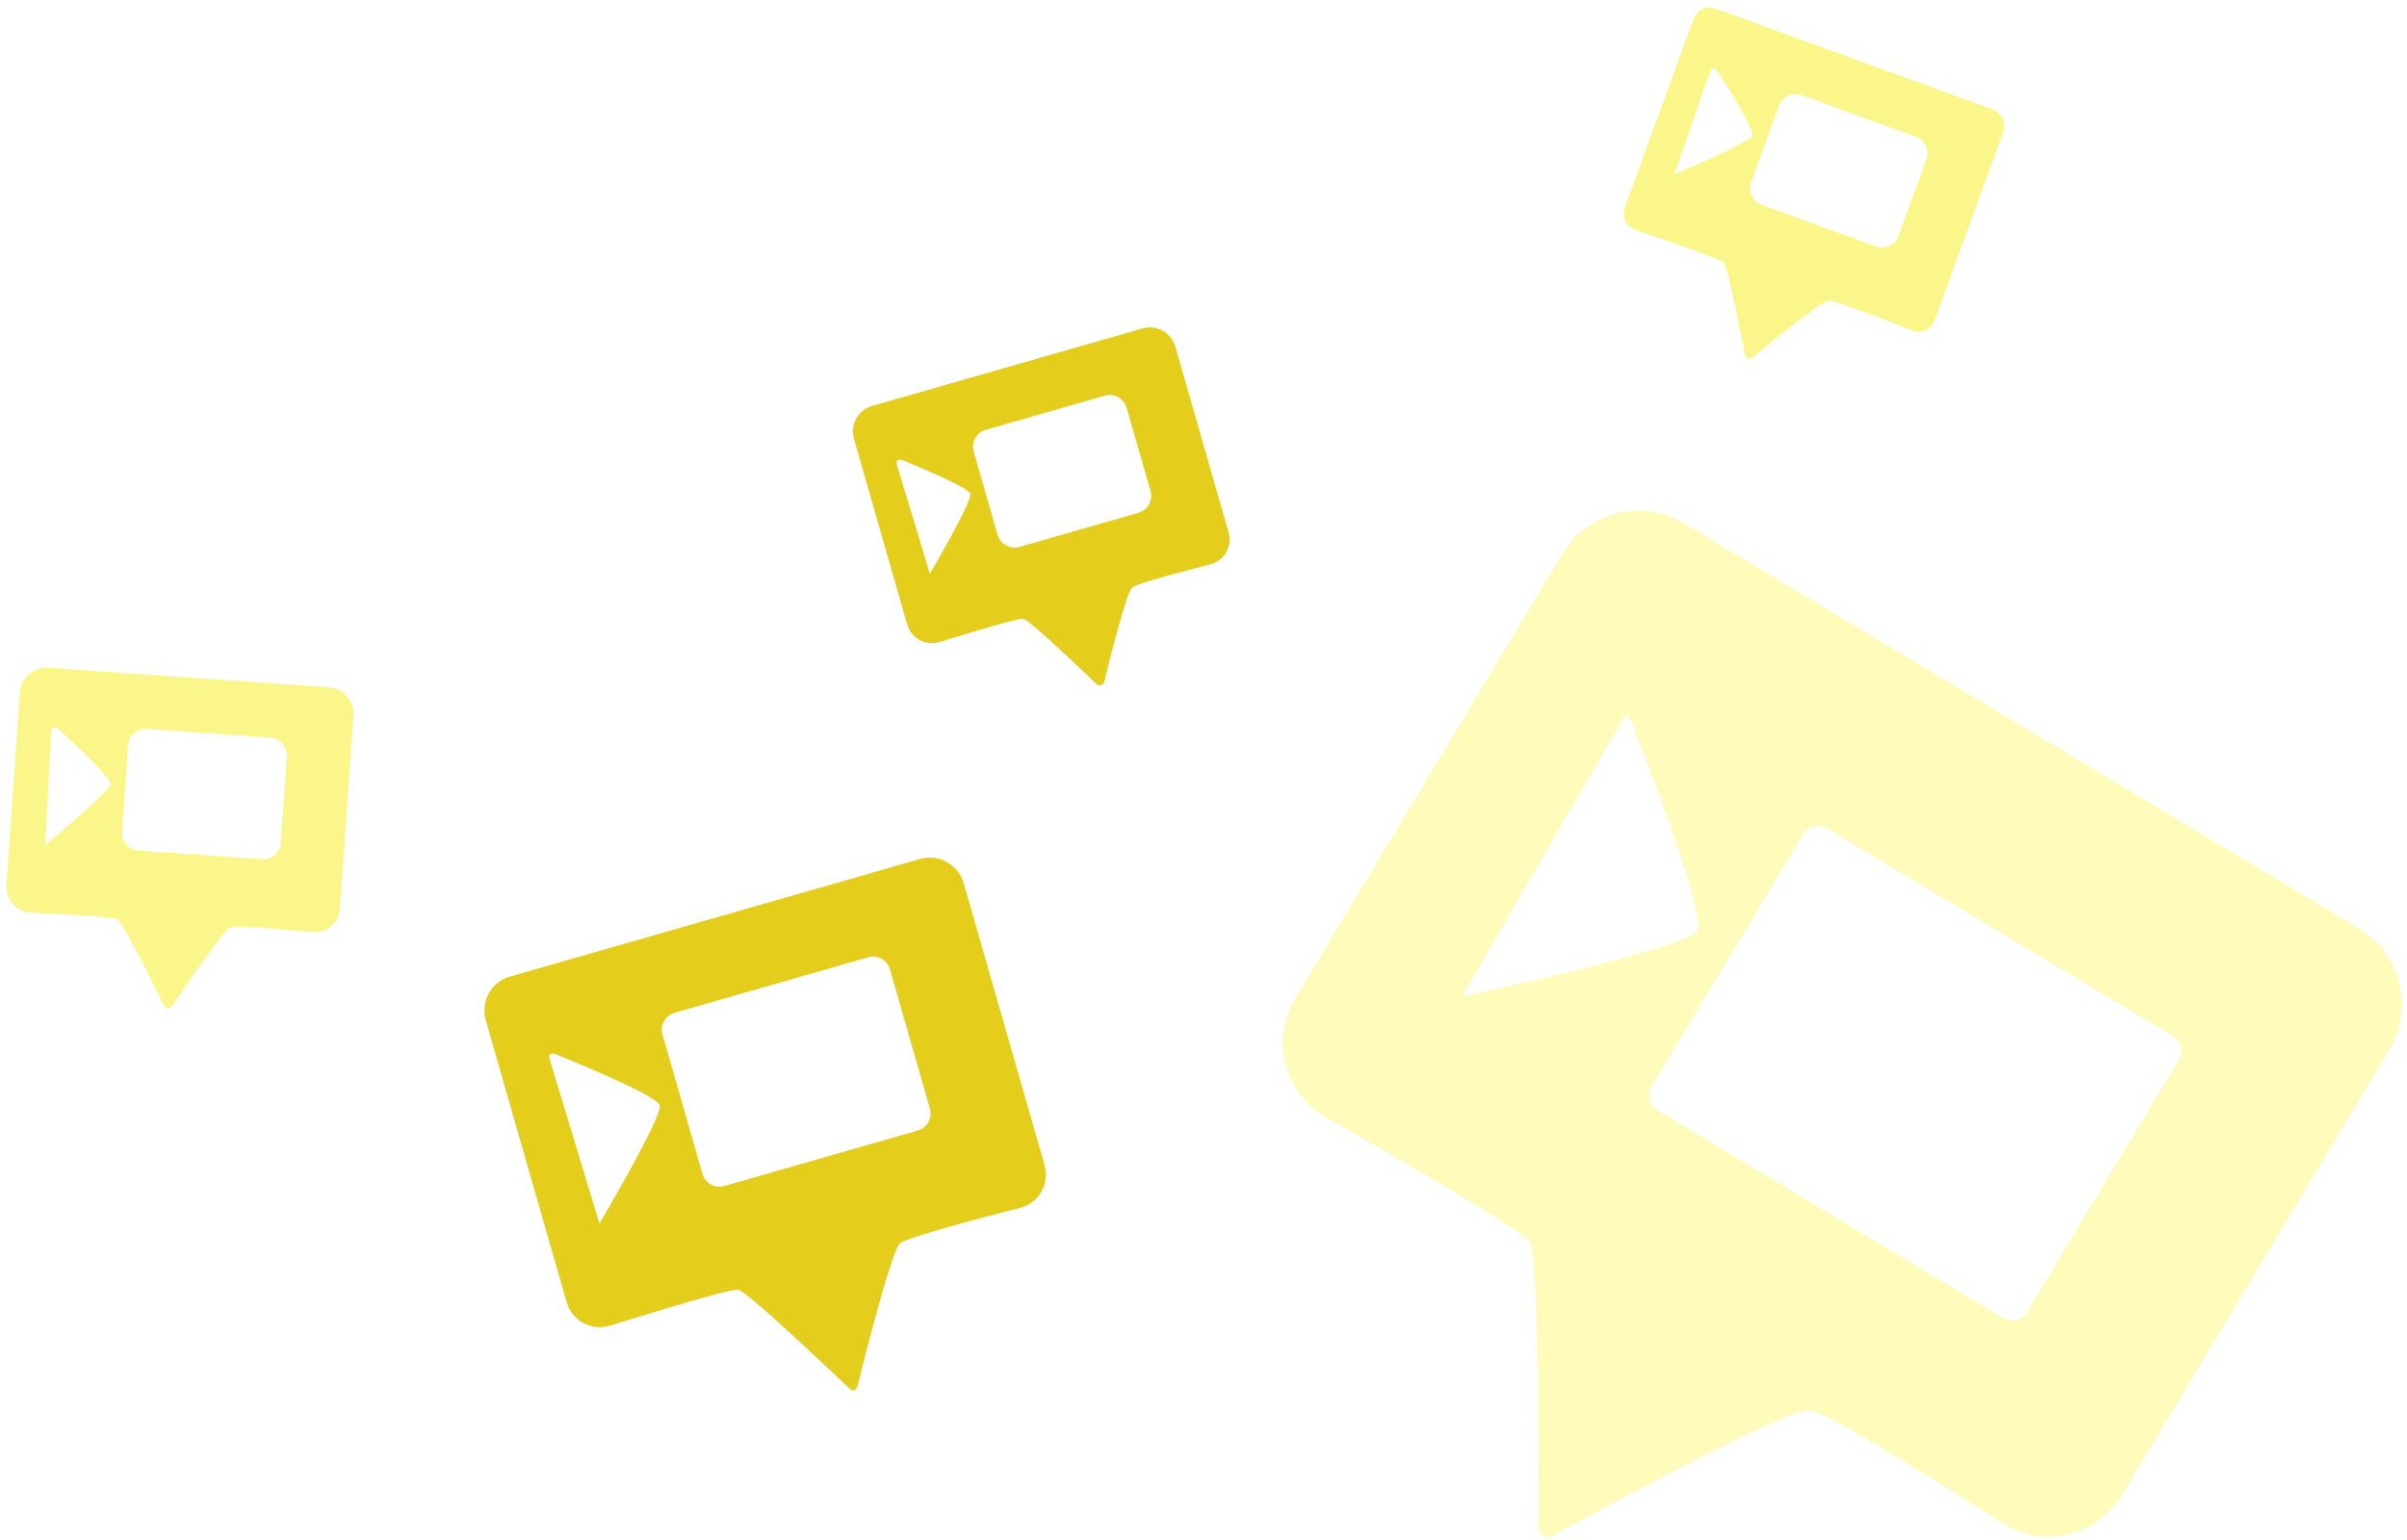
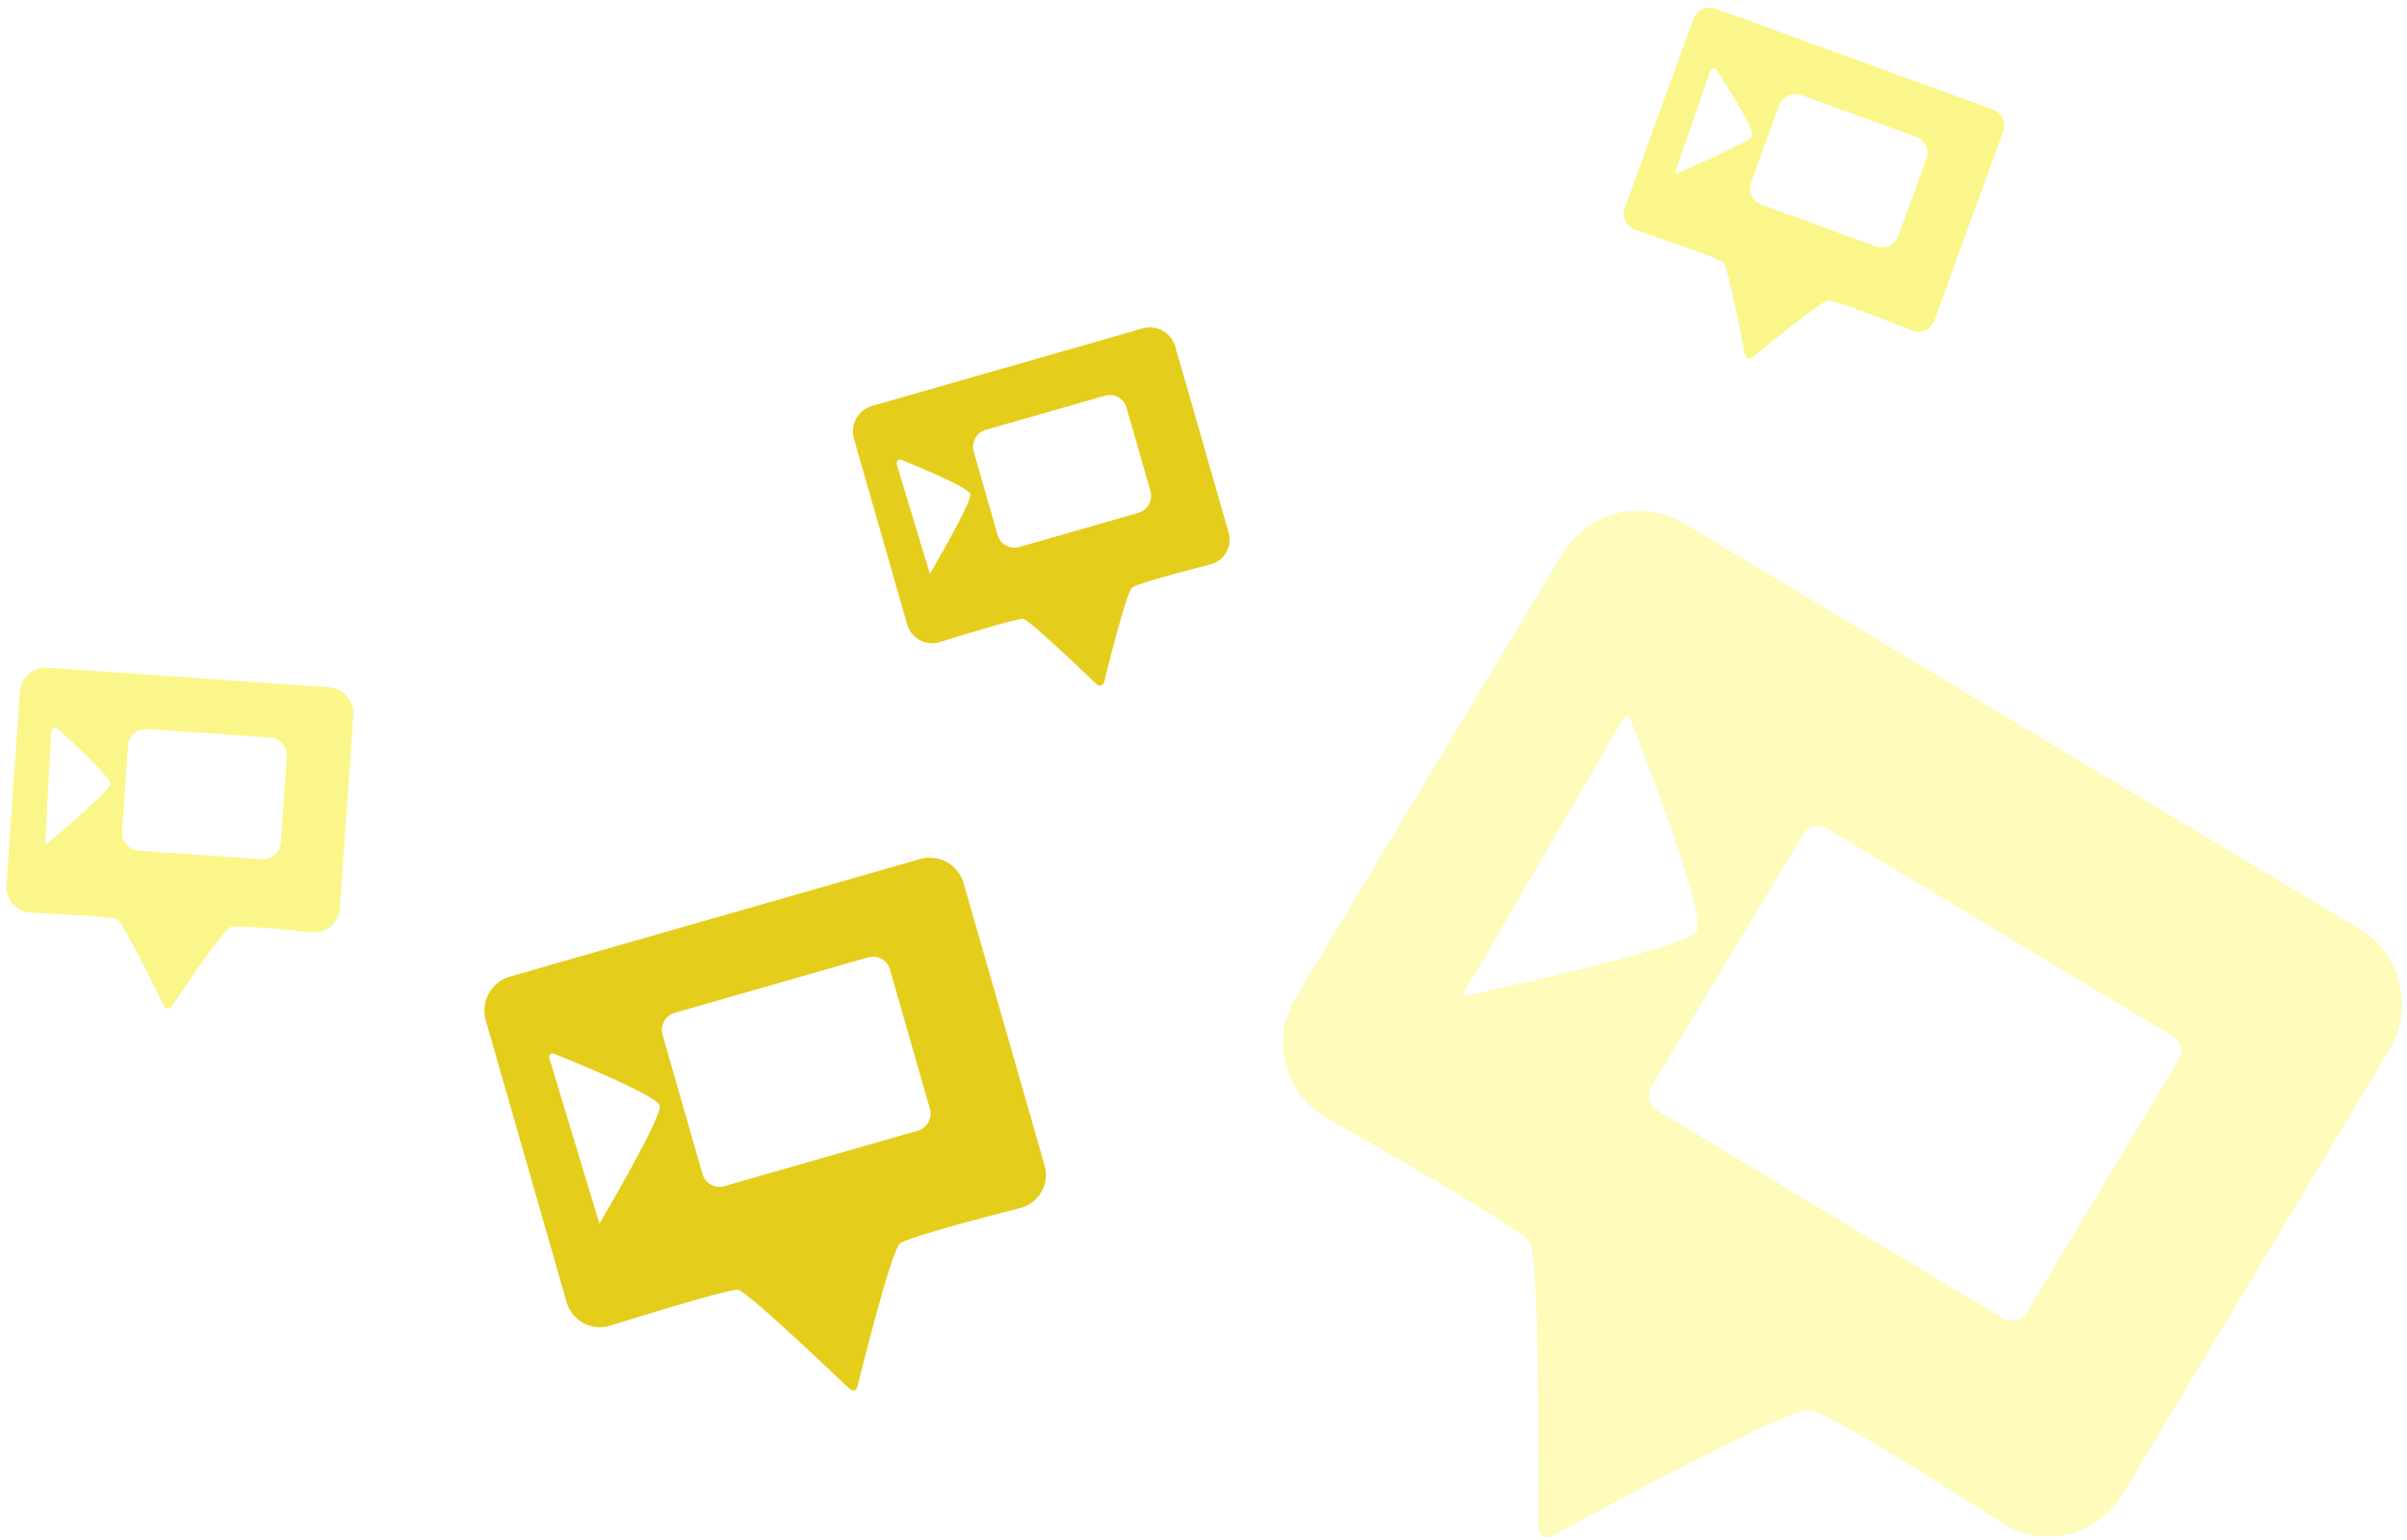
- <svg xmlns="http://www.w3.org/2000/svg" viewBox="0 0 272 174" id="svg3354" version="1.1">
-   <defs id="defs3366" />
-   <g id="g3356" transform="matrix(-1,0,0,1,272.1476,0)" style="fill:none;fill-rule:evenodd">
-     <path d="M 2.15,118.697 C -0.695,113.965 0.836,107.823 5.58,104.973 L 81.834,59.155 c 4.738,-2.847 10.886,-1.314 13.728,3.415 l 30.195,50.253 c 2.844,4.733 1.258,10.79 -3.526,13.542 0,0 -21.693,12.276 -22.928,14.017 -1.234,1.742 -0.99,32.135 -0.99,32.135 0.005,1.095 -0.772,1.553 -1.744,1.022 0,0 -26.312,-14.516 -28.92,-14.138 -2.606,0.377 -21.745,12.765 -21.745,12.765 -4.644,2.957 -10.717,1.513 -13.558,-3.216 L 2.15,118.698 Z m 23.808,1.154 c -0.57,-0.946 -0.256,-2.178 0.687,-2.745 l 39.026,-23.45 c 0.95,-0.57 2.182,-0.258 2.748,0.683 l 17.093,28.448 c 0.57,0.946 0.258,2.178 -0.686,2.745 L 45.8,148.982 c -0.95,0.57 -2.18,0.26 -2.747,-0.682 L 25.96,119.85 Z M 87.885,81.348 c 0.2,-0.512 0.587,-0.542 0.864,-0.065 l 18.202,31.36 c 0,0 -25.36,-5.396 -26.562,-7.395 -1.2,-2 7.495,-23.9 7.495,-23.9 z" id="path3358" style="fill:#fefbbb" />
-     <path d="m 45.787,14.93 c -0.378,-1.04 0.163,-2.19 1.197,-2.567 L 78.226,0.993 c 1.04,-0.38 2.185,0.148 2.567,1.197 l 7.746,21.28 c 0.377,1.04 -0.17,2.17 -1.22,2.53 0,0 -9.41,3.16 -9.94,3.663 -0.528,0.5 -2.396,10.345 -2.396,10.345 -0.103,0.532 -0.526,0.68 -0.965,0.32 0,0 -7.603,-6.307 -8.502,-6.348 -0.898,-0.04 -9.47,3.39 -9.47,3.39 -1.01,0.4 -2.133,-0.11 -2.515,-1.16 L 45.785,14.93 Z m 8.673,3.096 c -0.38,-1.04 0.163,-2.193 1.193,-2.567 l 12.9,-4.697 c 1.038,-0.378 2.183,0.15 2.565,1.2 l 3.143,8.634 c 0.38,1.04 -0.163,2.193 -1.192,2.567 l -12.9,4.696 c -1.04,0.378 -2.183,-0.15 -2.566,-1.2 l -3.142,-8.634 z m 23.6,-9.973 c 0.295,-0.462 0.678,-0.422 0.86,0.102 l 4.006,11.553 c 0,0 -8.523,-3.578 -8.806,-4.356 -0.283,-0.777 3.94,-7.3 3.94,-7.3 z m 154.15,72.845 c -0.116,-1.655 1.13,-3.09 2.78,-3.206 l 31.71,-2.218 c 1.652,-0.115 3.084,1.13 3.2,2.788 l 1.52,21.763 c 0.117,1.655 -1.136,3.06 -2.786,3.142 0,0 -9.1,0.397 -9.755,0.747 -0.656,0.35 -5.228,9.716 -5.228,9.716 -0.238,0.483 -0.685,0.495 -0.99,0.04 0,0 -5.69,-8.562 -6.554,-8.863 -0.865,-0.3 -9.21,0.564 -9.21,0.564 -1.633,0.16 -3.05,-1.05 -3.167,-2.71 L 232.21,80.9 Z m 7.532,4.617 c -0.078,-1.104 0.75,-2.06 1.848,-2.138 l 13.96,-0.976 c 1.097,-0.076 2.05,0.764 2.127,1.86 l 0.682,9.747 c 0.076,1.104 -0.75,2.06 -1.85,2.138 l -13.96,0.976 c -1.097,0.078 -2.05,-0.762 -2.127,-1.858 l -0.68,-9.747 z m 25.812,-3.087 c 0.41,-0.372 0.765,-0.23 0.795,0.318 l 0.704,12.79 c 0,0 -7.322,-6.056 -7.383,-6.918 -0.06,-0.862 5.884,-6.19 5.884,-6.19 z" id="path3360" style="fill:#fbf689" />
-     <path d="m 139.33,39.187 c 0.457,-1.595 2.12,-2.518 3.708,-2.062 l 30.558,8.762 c 1.59,0.456 2.51,2.116 2.052,3.714 l -6.013,20.972 c -0.458,1.595 -2.115,2.486 -3.694,2 0,0 -8.686,-2.74 -9.42,-2.636 -0.736,0.105 -8.236,7.342 -8.236,7.342 -0.39,0.373 -0.813,0.23 -0.944,-0.3 0,0 -2.417,-9.992 -3.127,-10.57 -0.71,-0.58 -8.848,-2.62 -8.848,-2.62 -1.59,-0.41 -2.507,-2.033 -2.05,-3.63 l 6.015,-20.97 z m 5.5,6.914 c 0.304,-1.062 1.408,-1.68 2.466,-1.375 l 13.452,3.857 c 1.058,0.303 1.666,1.418 1.363,2.475 l -2.692,9.392 c -0.305,1.063 -1.41,1.68 -2.468,1.376 l -13.45,-3.858 c -1.06,-0.303 -1.668,-1.418 -1.365,-2.475 l 2.694,-9.392 z m 25.31,5.93 c 0.512,-0.21 0.798,0.044 0.638,0.57 l -3.713,12.26 c 0,0 -4.808,-8.195 -4.57,-9.026 0.238,-0.83 7.645,-3.805 7.645,-3.805 z m -6.898,47.814 c 0.61,-2.123 2.823,-3.352 4.944,-2.744 l 46.328,13.286 c 2.122,0.608 3.347,2.826 2.74,4.947 l -9.134,31.85 c -0.61,2.124 -2.82,3.31 -4.925,2.66 0,0 -13.36,-4.208 -14.45,-4.055 -1.094,0.153 -12.56,11.158 -12.56,11.158 -0.393,0.376 -0.818,0.245 -0.95,-0.29 0,0 -3.736,-15.258 -4.793,-16.116 -1.057,-0.857 -13.584,-4.007 -13.584,-4.007 -2.127,-0.548 -3.357,-2.717 -2.75,-4.837 l 9.134,-31.85 z m 8.336,9.73 c 0.303,-1.057 1.404,-1.668 2.48,-1.36 l 21.84,6.263 c 1.066,0.306 1.682,1.42 1.382,2.467 l -4.517,15.753 c -0.303,1.056 -1.404,1.667 -2.48,1.36 l -21.84,-6.263 c -1.066,-0.306 -1.682,-1.42 -1.382,-2.467 l 4.518,-15.753 z m 37.835,9.57 c 0.504,-0.204 0.783,0.057 0.623,0.586 l -5.627,18.576 c 0,0 -7.17,-12.133 -6.816,-13.36 0.352,-1.23 11.82,-5.8 11.82,-5.8 z" id="path3362" style="fill:#e5cd1b" />
+ <svg xmlns="http://www.w3.org/2000/svg" viewBox="0 0 272 174">
+   <g fill="none" fill-rule="evenodd">
+     <path d="M269.998 118.697c2.845-4.732 1.314-10.874-3.43-13.724l-76.254-45.818c-4.738-2.847-10.886-1.314-13.728 3.415l-30.195 50.253c-2.84 4.733-1.25 10.79 3.53 13.542 0 0 21.7 12.276 22.93 14.017 1.24 1.742.99 32.135.99 32.135 0 1.095.77 1.553 1.75 1.022 0 0 26.31-14.52 28.92-14.14 2.61.37 21.75 12.76 21.75 12.76 4.647 2.95 10.72 1.51 13.56-3.22L270 118.69zm-23.808 1.154c.57-.94.256-2.17-.687-2.74l-39.026-23.45c-.95-.57-2.182-.26-2.748.69l-17.1 28.45c-.57.95-.26 2.18.68 2.75L226.33 149c.95.57 2.18.26 2.747-.683l17.093-28.45zm-61.927-38.5c-.2-.51-.587-.54-.864-.06l-18.21 31.36s25.36-5.39 26.56-7.39c1.2-2-7.5-23.9-7.5-23.9z" fill="#fefbbb" />
+     <path d="M226.36 14.93c.38-1.04-.162-2.19-1.196-2.567L193.922.993c-1.04-.38-2.185.148-2.567 1.197l-7.746 21.28c-.38 1.04.17 2.17 1.22 2.53 0 0 9.41 3.16 9.94 3.663.52.5 2.39 10.345 2.39 10.345.1.532.52.68.96.32 0 0 7.6-6.307 8.5-6.348.9-.04 9.47 3.39 9.47 3.39 1.01.4 2.13-.11 2.51-1.16l7.743-21.28zm-8.672 3.096c.38-1.04-.163-2.193-1.193-2.567l-12.9-4.7c-1.038-.38-2.183.15-2.565 1.2l-3.143 8.63c-.38 1.04.163 2.19 1.192 2.56l12.9 4.69c1.04.377 2.18-.15 2.56-1.2l3.14-8.635zm-23.6-9.973c-.295-.462-.678-.422-.86.102l-4.006 11.553s8.523-3.578 8.806-4.356c.283-.777-3.94-7.3-3.94-7.3zM39.938 80.898c.116-1.655-1.13-3.09-2.78-3.206l-31.71-2.218c-1.652-.115-3.084 1.13-3.2 2.788l-1.52 21.763c-.117 1.655 1.136 3.06 2.786 3.142 0 0 9.1.397 9.755.747.65.35 5.22 9.716 5.22 9.716.24.483.68.495.99.04 0 0 5.69-8.562 6.55-8.863.86-.3 9.21.564 9.21.564 1.63.16 3.05-1.05 3.16-2.71l1.52-21.76zm-7.532 4.617c.078-1.104-.75-2.06-1.848-2.138l-13.96-.976c-1.097-.07-2.05.77-2.127 1.86l-.68 9.75c-.07 1.11.75 2.06 1.85 2.14l13.96.98c1.1.08 2.05-.76 2.13-1.86l.68-9.74zM6.594 82.428c-.41-.372-.765-.23-.795.318l-.71 12.79s7.32-6.056 7.38-6.918c.06-.862-5.89-6.19-5.89-6.19z" fill="#fbf689" />
+     <path d="M132.818 39.187c-.457-1.595-2.12-2.518-3.708-2.062l-30.558 8.762c-1.59.456-2.51 2.116-2.052 3.714l6.013 20.98c.458 1.6 2.115 2.49 3.694 2 0 0 8.686-2.74 9.42-2.63.736.11 8.236 7.34 8.236 7.34.39.38.813.23.944-.3 0 0 2.417-9.99 3.127-10.57.71-.58 8.848-2.62 8.848-2.62 1.59-.41 2.507-2.03 2.05-3.63l-6.015-20.97zm-5.5 6.914c-.304-1.06-1.408-1.68-2.466-1.37L111.4 48.59c-1.058.303-1.666 1.418-1.363 2.475l2.692 9.39c.3 1.064 1.41 1.68 2.46 1.377l13.45-3.86c1.06-.303 1.67-1.42 1.36-2.475l-2.69-9.397zm-25.31 5.93c-.512-.21-.798.05-.638.57l3.713 12.26s4.808-8.19 4.57-9.02c-.238-.83-7.645-3.8-7.645-3.8zm6.898 47.82c-.61-2.12-2.823-3.35-4.944-2.74l-46.328 13.28c-2.122.61-3.347 2.83-2.74 4.95l9.134 31.85c.61 2.13 2.82 3.31 4.925 2.66 0 0 13.36-4.21 14.45-4.05 1.094.16 12.56 11.16 12.56 11.16.393.38.818.25.95-.29 0 0 3.736-15.26 4.793-16.11 1.057-.855 13.584-4.005 13.584-4.005 2.127-.55 3.357-2.717 2.75-4.837l-9.134-31.85zm-8.336 9.73c-.303-1.05-1.404-1.67-2.48-1.36l-21.84 6.27c-1.066.31-1.682 1.42-1.382 2.47l4.517 15.757c.303 1.054 1.404 1.665 2.48 1.36l21.84-6.265c1.066-.305 1.682-1.42 1.382-2.466l-4.518-15.753zm-37.835 9.57c-.504-.2-.783.06-.623.59l5.627 18.58s7.17-12.13 6.81-13.36c-.35-1.23-11.82-5.8-11.82-5.8z" fill="#e5cd1b" />
  </g>
</svg>
